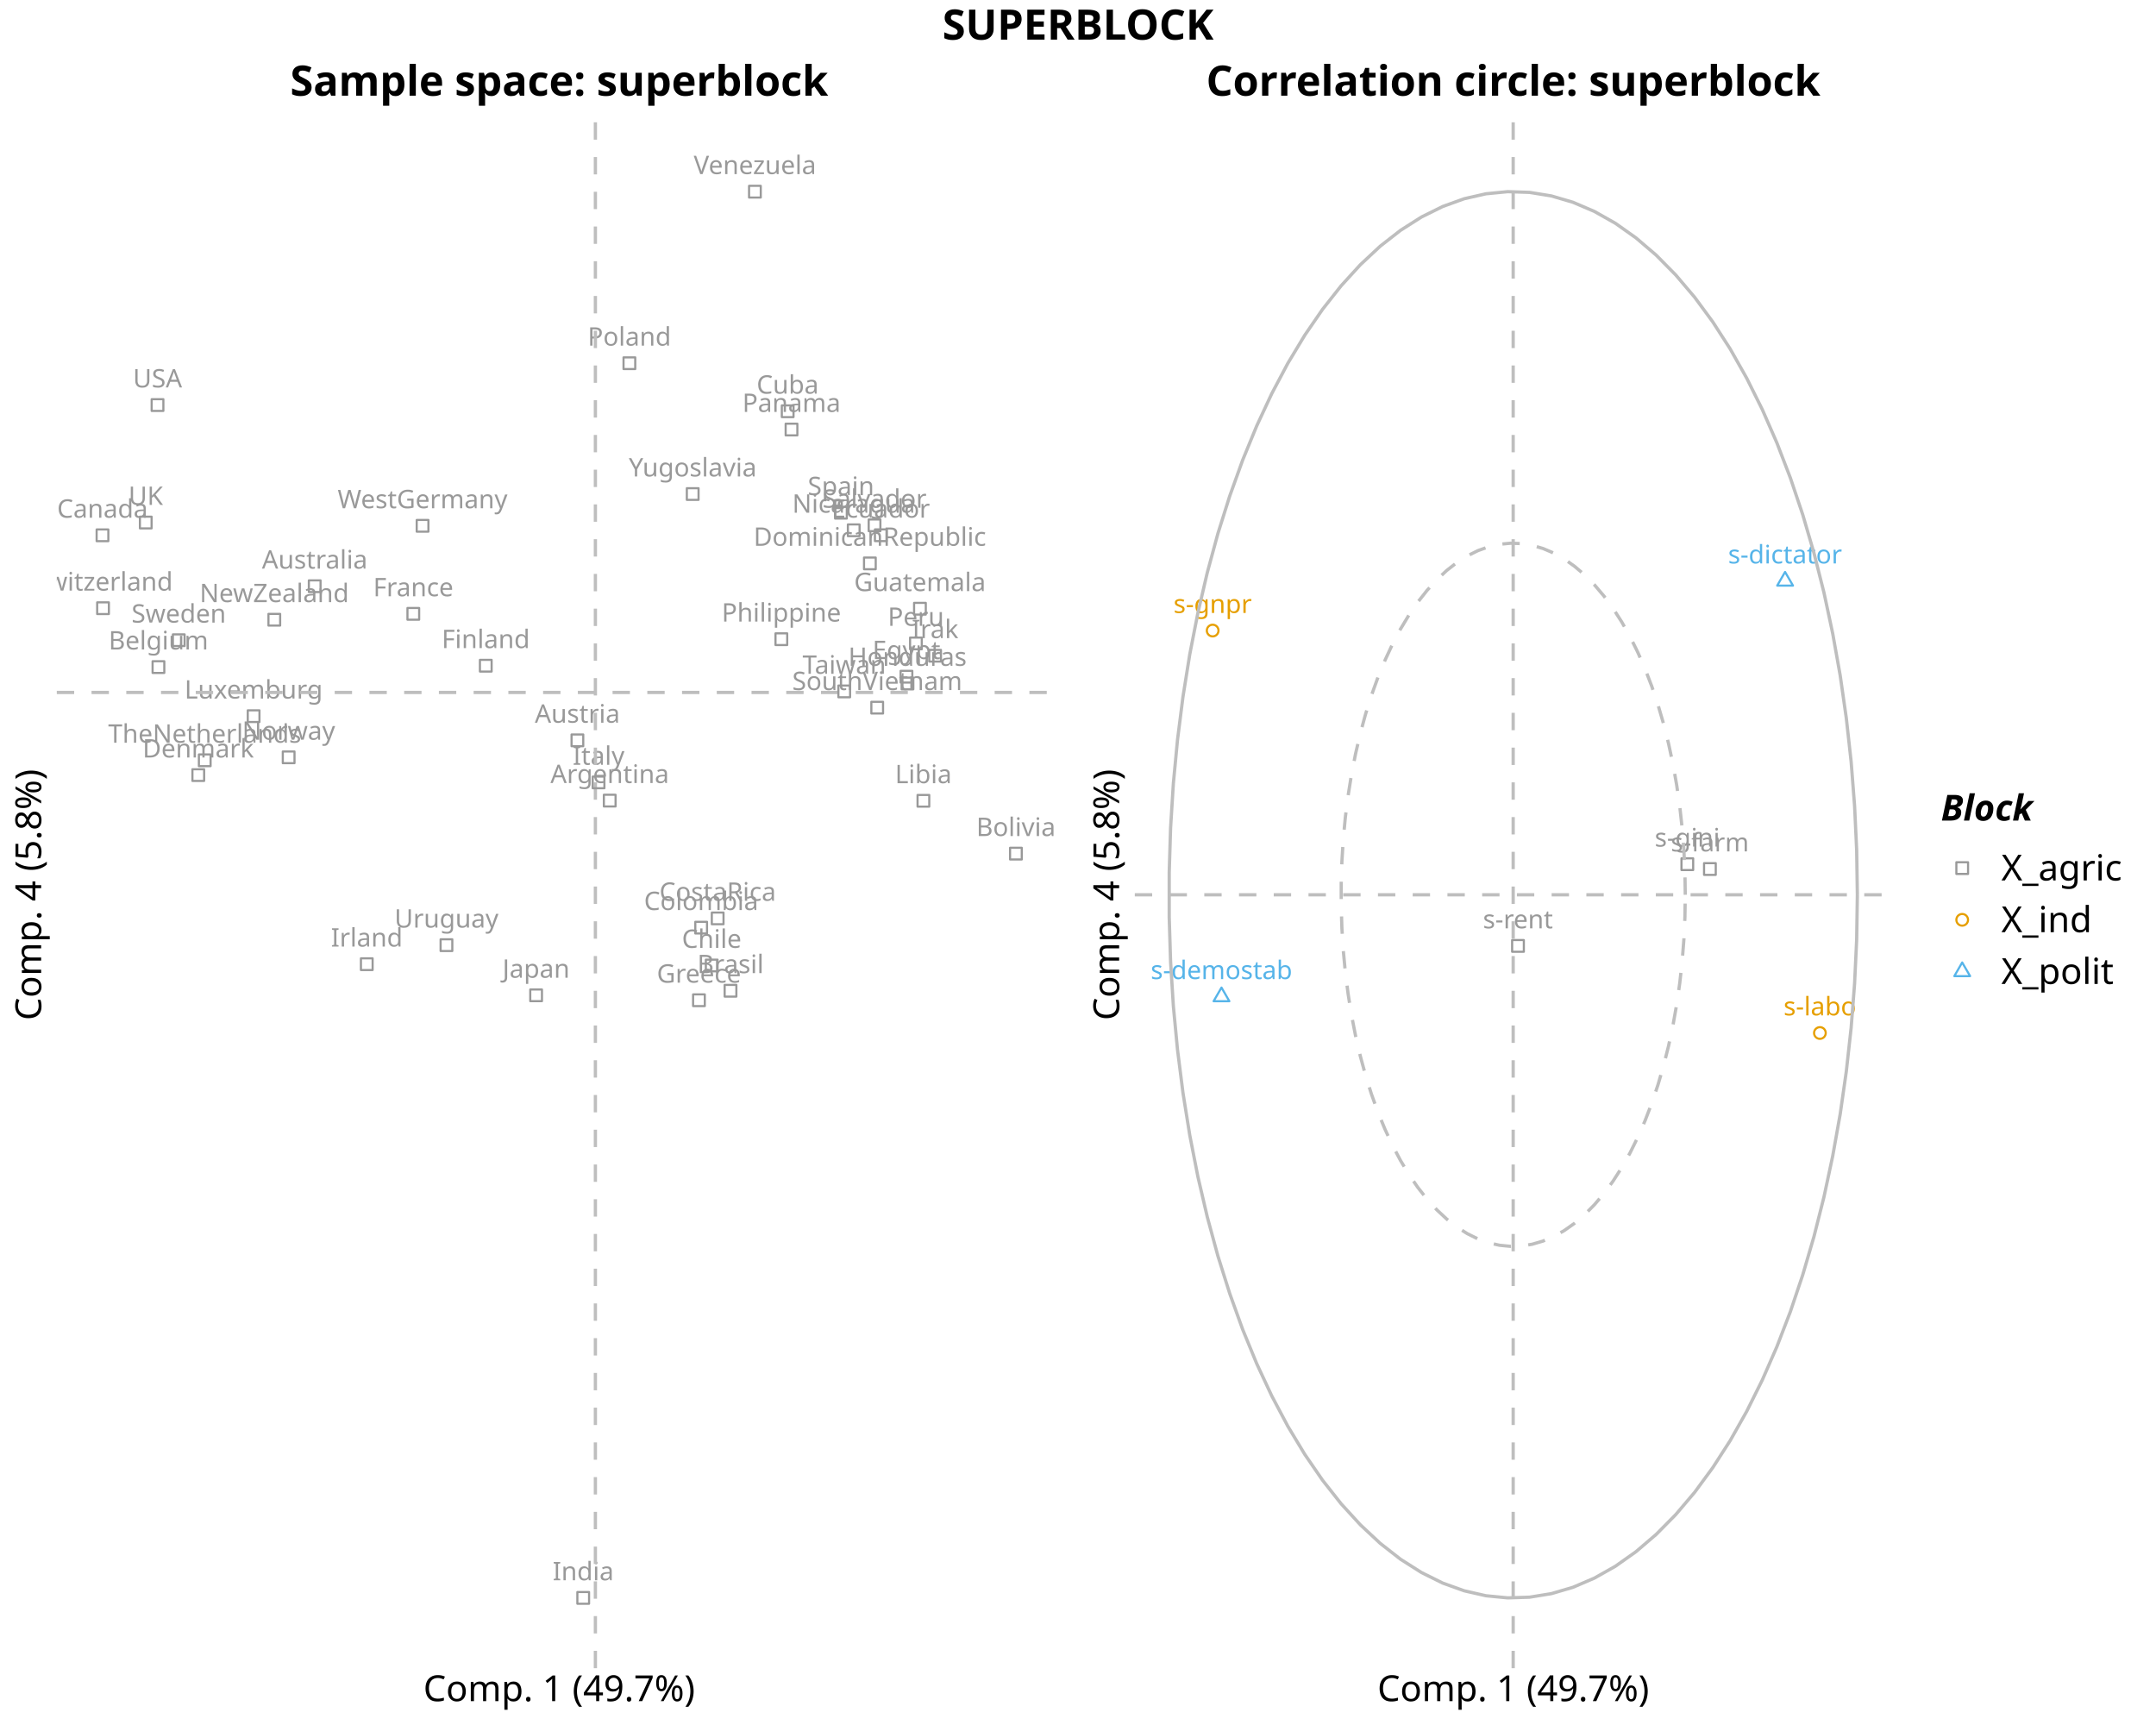
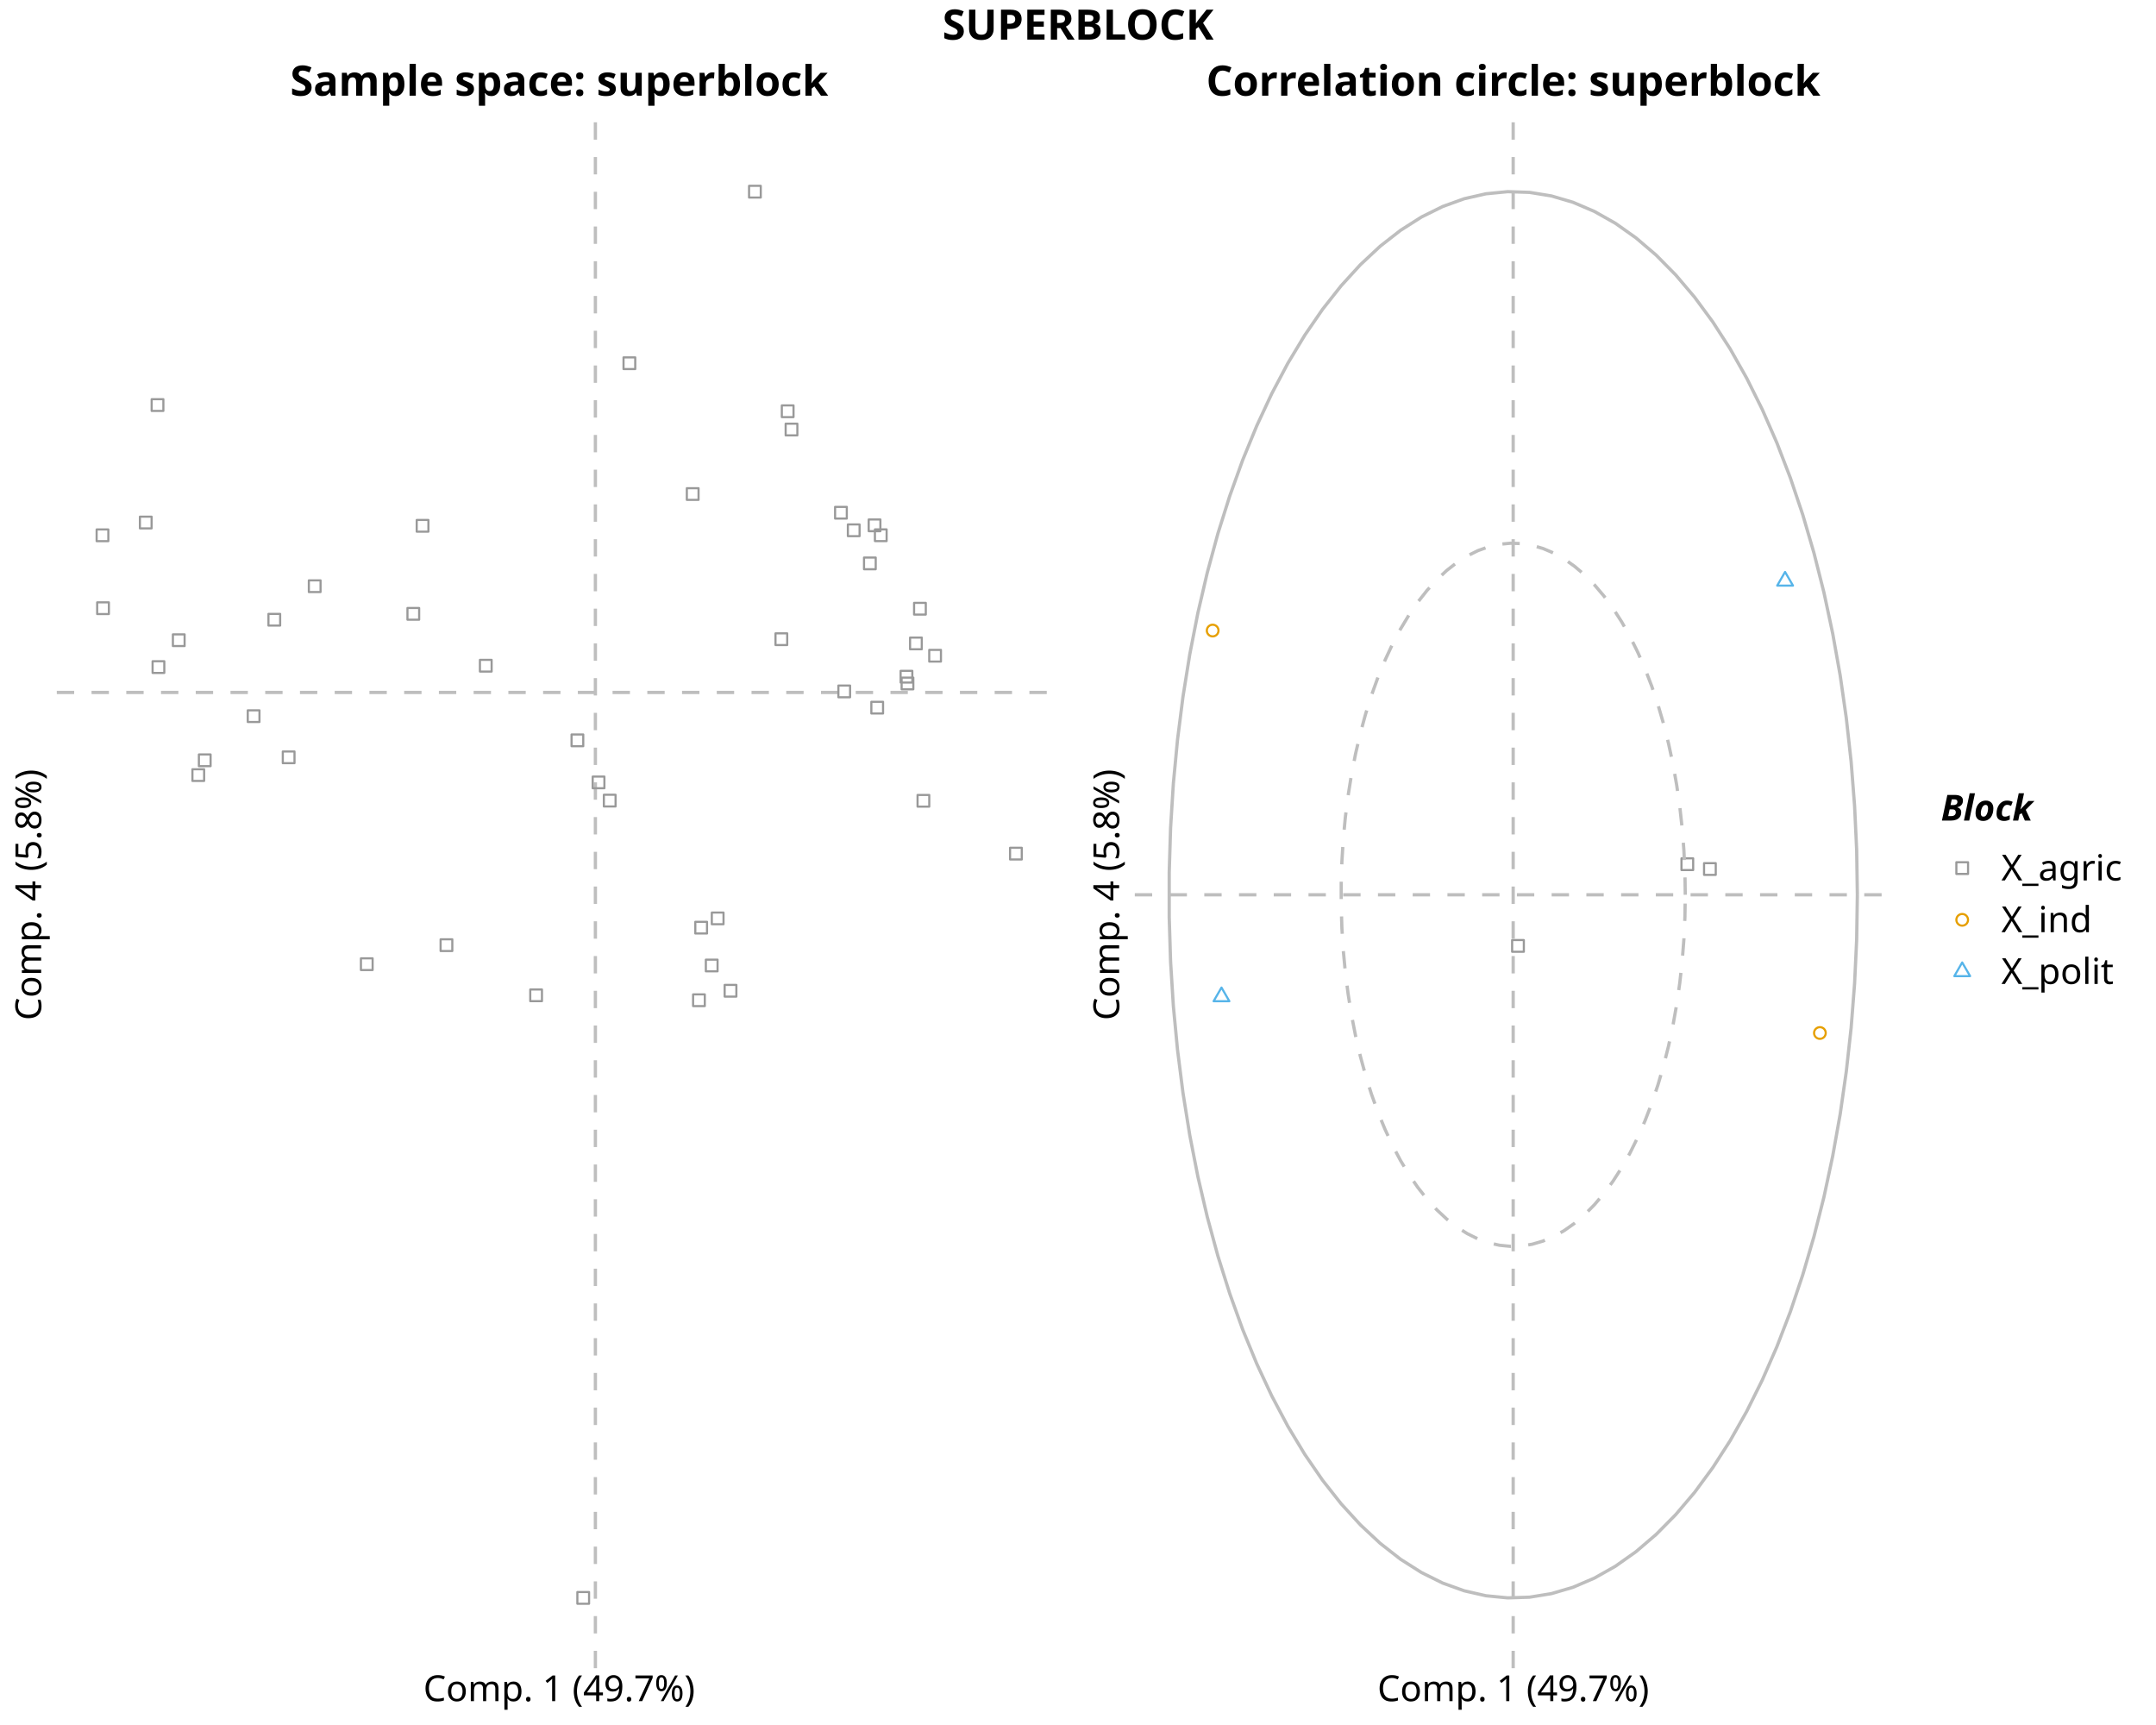
<svg xmlns="http://www.w3.org/2000/svg" class="svglite" data-engine-version="2.0" width="720.00pt" height="576.00pt" viewBox="0 0 720.00 576.00">
  <defs>
    <style type="text/css">
    .svglite line, .svglite polyline, .svglite polygon, .svglite path, .svglite rect, .svglite circle {
      fill: none;
      stroke: #000000;
      stroke-linecap: round;
      stroke-linejoin: round;
      stroke-miterlimit: 10.00;
    }
  </style>
  </defs>
  <rect width="100%" height="100%" style="stroke: none; fill: #FFFFFF;" />
  <defs>
    <clipPath id="cpMC4wMHw3MjAuMDB8MC4wMHw1NzYuMDA=">
      <rect x="0.00" y="0.00" width="720.00" height="576.00" />
    </clipPath>
  </defs>
  <g clip-path="url(#cpMC4wMHw3MjAuMDB8MC4wMHw1NzYuMDA=)">
</g>
  <defs>
    <clipPath id="cpMC4wMHwzNjAuMDB8MTYuODN8NTc2LjAw">
      <rect x="0" y="16.83" width="360.00" height="559.17" />
    </clipPath>
  </defs>
  <g clip-path="url(#cpMC4wMHwzNjAuMDB8MTYuODN8NTc2LjAw)">
    <rect x="0" y="16.83" width="360.00" height="559.17" style="stroke-width: 1.07; stroke: #FFFFFF; fill: #FFFFFF;" />
  </g>
  <g clip-path="url(#cpMC4wMHw3MjAuMDB8MC4wMHw1NzYuMDA=)">
</g>
  <defs>
    <clipPath id="cpMTguOTd8MzU0LjUyfDQwLjUyfDU1Ny4wMw==">
      <rect x="18.97" y="40.52" width="335.55" height="516.51" />
    </clipPath>
  </defs>
  <g clip-path="url(#cpMTguOTd8MzU0LjUyfDQwLjUyfDU1Ny4wMw==)">
    <rect x="18.97" y="40.52" width="335.55" height="516.51" style="stroke-width: 1.07; stroke: none; fill: #FFFFFF;" />
-     <text x="203.62" y="261.46" text-anchor="middle" style="font-size: 8.54px; fill: #999999; font-family: sans;" textLength="36.54px" lengthAdjust="spacingAndGlyphs">Argentina</text>
-     <text x="105.09" y="189.87" text-anchor="middle" style="font-size: 8.54px; fill: #999999; font-family: sans;" textLength="33.21px" lengthAdjust="spacingAndGlyphs">Australia</text>
-     <text x="192.82" y="241.33" text-anchor="middle" style="font-size: 8.54px; fill: #999999; font-family: sans;" textLength="26.57px" lengthAdjust="spacingAndGlyphs">Austria</text>
-     <text x="52.92" y="216.87" text-anchor="middle" style="font-size: 8.54px; fill: #999999; font-family: sans;" textLength="30.84px" lengthAdjust="spacingAndGlyphs">Belgium</text>
-     <text x="339.27" y="279.16" text-anchor="middle" style="font-size: 8.54px; fill: #999999; font-family: sans;" textLength="25.15px" lengthAdjust="spacingAndGlyphs">Bolivia</text>
-     <text x="243.96" y="324.95" text-anchor="middle" style="font-size: 8.54px; fill: #999999; font-family: sans;" textLength="21.35px" lengthAdjust="spacingAndGlyphs">Brasil</text>
-     <text x="34.22" y="172.87" text-anchor="middle" style="font-size: 8.54px; fill: #999999; font-family: sans;" textLength="29.90px" lengthAdjust="spacingAndGlyphs">Canada</text>
-     <text x="237.67" y="316.51" text-anchor="middle" style="font-size: 8.54px; fill: #999999; font-family: sans;" textLength="19.45px" lengthAdjust="spacingAndGlyphs">Chile</text>
-     <text x="234.16" y="303.88" text-anchor="middle" style="font-size: 8.54px; fill: #999999; font-family: sans;" textLength="36.06px" lengthAdjust="spacingAndGlyphs">Colombia</text>
-     <text x="239.67" y="300.79" text-anchor="middle" style="font-size: 8.54px; fill: #999999; font-family: sans;" textLength="39.38px" lengthAdjust="spacingAndGlyphs">CostaRica</text>
-     <text x="263.04" y="131.45" text-anchor="middle" style="font-size: 8.54px; fill: #999999; font-family: sans;" textLength="20.41px" lengthAdjust="spacingAndGlyphs">Cuba</text>
-     <text x="66.21" y="252.94" text-anchor="middle" style="font-size: 8.54px; fill: #999999; font-family: sans;" textLength="34.64px" lengthAdjust="spacingAndGlyphs">Denmark</text>
-     <text x="290.49" y="182.25" text-anchor="middle" style="font-size: 8.54px; fill: #999999; font-family: sans;" textLength="73.55px" lengthAdjust="spacingAndGlyphs">DominicanRepublic</text>
-     <text x="294.13" y="172.85" text-anchor="middle" style="font-size: 8.54px; fill: #999999; font-family: sans;" textLength="31.80px" lengthAdjust="spacingAndGlyphs">Ecuador</text>
-     <text x="302.71" y="220.08" text-anchor="middle" style="font-size: 8.54px; fill: #999999; font-family: sans;" textLength="21.83px" lengthAdjust="spacingAndGlyphs">Egypt</text>
-     <text x="292.05" y="169.54" text-anchor="middle" style="font-size: 8.54px; fill: #999999; font-family: sans;" textLength="33.69px" lengthAdjust="spacingAndGlyphs">Salvador</text>
-     <text x="162.23" y="216.41" text-anchor="middle" style="font-size: 8.54px; fill: #999999; font-family: sans;" textLength="27.99px" lengthAdjust="spacingAndGlyphs">Finland</text>
-     <text x="138.02" y="199.10" text-anchor="middle" style="font-size: 8.54px; fill: #999999; font-family: sans;" textLength="26.57px" lengthAdjust="spacingAndGlyphs">France</text>
-     <text x="307.21" y="197.38" text-anchor="middle" style="font-size: 8.54px; fill: #999999; font-family: sans;" textLength="41.76px" lengthAdjust="spacingAndGlyphs">Guatemala</text>
-     <text x="233.42" y="328.12" text-anchor="middle" style="font-size: 8.54px; fill: #999999; font-family: sans;" textLength="28.00px" lengthAdjust="spacingAndGlyphs">Greece</text>
-     <text x="303.06" y="222.34" text-anchor="middle" style="font-size: 8.54px; fill: #999999; font-family: sans;" textLength="37.02px" lengthAdjust="spacingAndGlyphs">Honduras</text>
-     <text x="194.76" y="527.68" text-anchor="middle" style="font-size: 8.54px; fill: #999999; font-family: sans;" textLength="18.51px" lengthAdjust="spacingAndGlyphs">India</text>
-     <text x="312.27" y="213.08" text-anchor="middle" style="font-size: 8.54px; fill: #999999; font-family: sans;" textLength="14.23px" lengthAdjust="spacingAndGlyphs">Irak</text>
-     <text x="122.49" y="316.08" text-anchor="middle" style="font-size: 8.54px; fill: #999999; font-family: sans;" textLength="21.35px" lengthAdjust="spacingAndGlyphs">Irland</text>
-     <text x="199.89" y="255.38" text-anchor="middle" style="font-size: 8.54px; fill: #999999; font-family: sans;" textLength="15.66px" lengthAdjust="spacingAndGlyphs">Italy</text>
-     <text x="179.03" y="326.48" text-anchor="middle" style="font-size: 8.54px; fill: #999999; font-family: sans;" textLength="23.26px" lengthAdjust="spacingAndGlyphs">Japan</text>
-     <text x="308.37" y="261.52" text-anchor="middle" style="font-size: 8.54px; fill: #999999; font-family: sans;" textLength="18.03px" lengthAdjust="spacingAndGlyphs">Libia</text>
-     <text x="84.69" y="233.26" text-anchor="middle" style="font-size: 8.54px; fill: #999999; font-family: sans;" textLength="42.71px" lengthAdjust="spacingAndGlyphs">Luxemburg</text>
-     <text x="68.37" y="248.00" text-anchor="middle" style="font-size: 8.54px; fill: #999999; font-family: sans;" textLength="60.74px" lengthAdjust="spacingAndGlyphs">TheNetherlands</text>
-     <text x="91.60" y="201.06" text-anchor="middle" style="font-size: 8.54px; fill: #999999; font-family: sans;" textLength="47.93px" lengthAdjust="spacingAndGlyphs">NewZealand</text>
-     <text x="285.10" y="171.20" text-anchor="middle" style="font-size: 8.54px; fill: #999999; font-family: sans;" textLength="38.91px" lengthAdjust="spacingAndGlyphs">Nicaragua</text>
-     <text x="96.40" y="247.01" text-anchor="middle" style="font-size: 8.54px; fill: #999999; font-family: sans;" textLength="28.94px" lengthAdjust="spacingAndGlyphs">Norway</text>
-     <text x="264.32" y="137.55" text-anchor="middle" style="font-size: 8.54px; fill: #999999; font-family: sans;" textLength="31.80px" lengthAdjust="spacingAndGlyphs">Panama</text>
-     <text x="305.87" y="208.97" text-anchor="middle" style="font-size: 8.54px; fill: #999999; font-family: sans;" textLength="18.03px" lengthAdjust="spacingAndGlyphs">Peru</text>
-     <text x="260.94" y="207.56" text-anchor="middle" style="font-size: 8.54px; fill: #999999; font-family: sans;" textLength="37.01px" lengthAdjust="spacingAndGlyphs">Philippine</text>
-     <text x="210.19" y="115.41" text-anchor="middle" style="font-size: 8.54px; fill: #999999; font-family: sans;" textLength="26.58px" lengthAdjust="spacingAndGlyphs">Poland</text>
-     <text x="292.95" y="230.42" text-anchor="middle" style="font-size: 8.54px; fill: #999999; font-family: sans;" textLength="53.63px" lengthAdjust="spacingAndGlyphs">SouthVietnam</text>
-     <text x="280.84" y="165.33" text-anchor="middle" style="font-size: 8.54px; fill: #999999; font-family: sans;" textLength="21.83px" lengthAdjust="spacingAndGlyphs">Spain</text>
-     <text x="59.69" y="207.90" text-anchor="middle" style="font-size: 8.54px; fill: #999999; font-family: sans;" textLength="30.85px" lengthAdjust="spacingAndGlyphs">Sweden</text>
-     <text x="34.41" y="197.21" text-anchor="middle" style="font-size: 8.54px; fill: #999999; font-family: sans;" textLength="44.13px" lengthAdjust="spacingAndGlyphs">Switzerland</text>
-     <text x="281.94" y="224.99" text-anchor="middle" style="font-size: 8.54px; fill: #999999; font-family: sans;" textLength="27.52px" lengthAdjust="spacingAndGlyphs">Taiwan</text>
-     <text x="48.67" y="168.60" text-anchor="middle" style="font-size: 8.54px; fill: #999999; font-family: sans;" textLength="11.86px" lengthAdjust="spacingAndGlyphs">UK</text>
-     <text x="52.61" y="129.38" text-anchor="middle" style="font-size: 8.54px; fill: #999999; font-family: sans;" textLength="17.56px" lengthAdjust="spacingAndGlyphs">USA</text>
-     <text x="149.10" y="309.73" text-anchor="middle" style="font-size: 8.54px; fill: #999999; font-family: sans;" textLength="32.27px" lengthAdjust="spacingAndGlyphs">Uruguay</text>
-     <text x="252.11" y="58.13" text-anchor="middle" style="font-size: 8.54px; fill: #999999; font-family: sans;" textLength="40.35px" lengthAdjust="spacingAndGlyphs">Venezuela</text>
-     <text x="141.11" y="169.70" text-anchor="middle" style="font-size: 8.54px; fill: #999999; font-family: sans;" textLength="54.56px" lengthAdjust="spacingAndGlyphs">WestGermany</text>
-     <text x="231.33" y="159.09" text-anchor="middle" style="font-size: 8.54px; fill: #999999; font-family: sans;" textLength="41.77px" lengthAdjust="spacingAndGlyphs">Yugoslavia</text>
    <line x1="198.83" y1="557.03" x2="198.83" y2="40.52" style="stroke-width: 1.09; stroke: #BEBEBE; stroke-dasharray: 5.80,5.80; stroke-linecap: butt;" />
    <line x1="18.97" y1="231.21" x2="354.52" y2="231.21" style="stroke-width: 1.09; stroke: #BEBEBE; stroke-dasharray: 5.80,5.80; stroke-linecap: butt;" />
    <rect x="201.66" y="265.38" width="3.91" height="3.91" style="stroke-width: 0.71; stroke: #999999;" />
    <rect x="103.14" y="193.79" width="3.91" height="3.91" style="stroke-width: 0.71; stroke: #999999;" />
    <rect x="190.87" y="245.25" width="3.91" height="3.91" style="stroke-width: 0.71; stroke: #999999;" />
    <rect x="50.96" y="220.79" width="3.91" height="3.91" style="stroke-width: 0.71; stroke: #999999;" />
    <rect x="337.31" y="283.08" width="3.91" height="3.91" style="stroke-width: 0.71; stroke: #999999;" />
    <rect x="242.00" y="328.87" width="3.91" height="3.91" style="stroke-width: 0.71; stroke: #999999;" />
    <rect x="32.27" y="176.79" width="3.91" height="3.91" style="stroke-width: 0.71; stroke: #999999;" />
    <rect x="235.72" y="320.43" width="3.91" height="3.91" style="stroke-width: 0.71; stroke: #999999;" />
    <rect x="232.20" y="307.80" width="3.91" height="3.91" style="stroke-width: 0.71; stroke: #999999;" />
    <rect x="237.71" y="304.71" width="3.91" height="3.91" style="stroke-width: 0.71; stroke: #999999;" />
    <rect x="261.09" y="135.37" width="3.91" height="3.91" style="stroke-width: 0.71; stroke: #999999;" />
    <rect x="64.26" y="256.86" width="3.91" height="3.91" style="stroke-width: 0.71; stroke: #999999;" />
    <rect x="288.54" y="186.17" width="3.91" height="3.91" style="stroke-width: 0.71; stroke: #999999;" />
    <rect x="292.18" y="176.77" width="3.91" height="3.91" style="stroke-width: 0.71; stroke: #999999;" />
    <rect x="300.76" y="224.00" width="3.91" height="3.91" style="stroke-width: 0.71; stroke: #999999;" />
    <rect x="290.10" y="173.46" width="3.91" height="3.91" style="stroke-width: 0.71; stroke: #999999;" />
    <rect x="160.27" y="220.33" width="3.91" height="3.91" style="stroke-width: 0.71; stroke: #999999;" />
    <rect x="136.07" y="203.02" width="3.91" height="3.91" style="stroke-width: 0.71; stroke: #999999;" />
    <rect x="305.26" y="201.30" width="3.91" height="3.91" style="stroke-width: 0.71; stroke: #999999;" />
    <rect x="231.46" y="332.04" width="3.91" height="3.91" style="stroke-width: 0.71; stroke: #999999;" />
    <rect x="301.10" y="226.26" width="3.91" height="3.91" style="stroke-width: 0.71; stroke: #999999;" />
    <rect x="192.81" y="531.60" width="3.91" height="3.91" style="stroke-width: 0.71; stroke: #999999;" />
    <rect x="310.32" y="217.00" width="3.91" height="3.91" style="stroke-width: 0.71; stroke: #999999;" />
    <rect x="120.53" y="320.00" width="3.91" height="3.91" style="stroke-width: 0.71; stroke: #999999;" />
    <rect x="197.93" y="259.30" width="3.91" height="3.91" style="stroke-width: 0.71; stroke: #999999;" />
    <rect x="177.08" y="330.40" width="3.91" height="3.91" style="stroke-width: 0.71; stroke: #999999;" />
    <rect x="306.42" y="265.44" width="3.91" height="3.91" style="stroke-width: 0.71; stroke: #999999;" />
    <rect x="82.74" y="237.18" width="3.91" height="3.91" style="stroke-width: 0.71; stroke: #999999;" />
    <rect x="66.42" y="251.92" width="3.91" height="3.91" style="stroke-width: 0.71; stroke: #999999;" />
    <rect x="89.65" y="204.98" width="3.91" height="3.91" style="stroke-width: 0.71; stroke: #999999;" />
    <rect x="283.15" y="175.12" width="3.91" height="3.91" style="stroke-width: 0.71; stroke: #999999;" />
    <rect x="94.44" y="250.93" width="3.91" height="3.91" style="stroke-width: 0.71; stroke: #999999;" />
    <rect x="262.37" y="141.47" width="3.91" height="3.91" style="stroke-width: 0.71; stroke: #999999;" />
    <rect x="303.92" y="212.89" width="3.91" height="3.91" style="stroke-width: 0.71; stroke: #999999;" />
    <rect x="258.98" y="211.48" width="3.91" height="3.91" style="stroke-width: 0.71; stroke: #999999;" />
    <rect x="208.23" y="119.33" width="3.91" height="3.91" style="stroke-width: 0.71; stroke: #999999;" />
    <rect x="290.99" y="234.34" width="3.91" height="3.91" style="stroke-width: 0.71; stroke: #999999;" />
    <rect x="278.88" y="169.25" width="3.91" height="3.91" style="stroke-width: 0.71; stroke: #999999;" />
    <rect x="57.74" y="211.82" width="3.91" height="3.91" style="stroke-width: 0.71; stroke: #999999;" />
    <rect x="32.45" y="201.13" width="3.91" height="3.91" style="stroke-width: 0.71; stroke: #999999;" />
    <rect x="279.98" y="228.91" width="3.91" height="3.91" style="stroke-width: 0.71; stroke: #999999;" />
    <rect x="46.72" y="172.52" width="3.91" height="3.91" style="stroke-width: 0.71; stroke: #999999;" />
    <rect x="50.65" y="133.30" width="3.91" height="3.91" style="stroke-width: 0.71; stroke: #999999;" />
    <rect x="147.14" y="313.65" width="3.91" height="3.91" style="stroke-width: 0.71; stroke: #999999;" />
    <rect x="250.15" y="62.05" width="3.91" height="3.91" style="stroke-width: 0.71; stroke: #999999;" />
    <rect x="139.16" y="173.62" width="3.91" height="3.91" style="stroke-width: 0.71; stroke: #999999;" />
    <rect x="229.37" y="163.01" width="3.91" height="3.91" style="stroke-width: 0.71; stroke: #999999;" />
  </g>
  <g clip-path="url(#cpMC4wMHw3MjAuMDB8MC4wMHw1NzYuMDA=)">
    <text x="186.74" y="568.03" text-anchor="middle" style="font-size: 12.00px; font-family: sans;" textLength="90.71px" lengthAdjust="spacingAndGlyphs">Comp. 1 (49.7%)</text>
    <text transform="translate(13.74,298.78) rotate(-90)" text-anchor="middle" style="font-size: 12.00px; font-family: sans;" textLength="84.04px" lengthAdjust="spacingAndGlyphs">Comp. 4 (5.8%)</text>
    <text x="186.74" y="31.95" text-anchor="middle" style="font-size: 14.00px; font-weight: bold; font-family: sans;" textLength="164.24px" lengthAdjust="spacingAndGlyphs">Sample space: superblock</text>
  </g>
  <defs>
    <clipPath id="cpMzYwLjAwfDcyMC4wMHwxNi44M3w1NzYuMDA=">
      <rect x="360.00" y="16.83" width="360.00" height="559.17" />
    </clipPath>
  </defs>
  <g clip-path="url(#cpMzYwLjAwfDcyMC4wMHwxNi44M3w1NzYuMDA=)">
    <rect x="360.00" y="16.83" width="360.00" height="559.17" style="stroke-width: 1.07; stroke: #FFFFFF; fill: #FFFFFF;" />
  </g>
  <g clip-path="url(#cpMC4wMHw3MjAuMDB8MC4wMHw1NzYuMDA=)">
</g>
  <defs>
    <clipPath id="cpMzc4Ljk3fDYzMS43Nnw0MC41Mnw1NTcuMDM=">
      <rect x="378.97" y="40.52" width="252.79" height="516.51" />
    </clipPath>
  </defs>
  <g clip-path="url(#cpMzc4Ljk3fDYzMS43Nnw0MC41Mnw1NTcuMDM=)">
    <rect x="378.97" y="40.52" width="252.79" height="516.51" style="stroke-width: 1.07; stroke: none; fill: #FFFFFF;" />
-     <text x="563.48" y="282.69" text-anchor="middle" style="font-size: 8.54px; fill: #999999; font-family: sans;" textLength="20.40px" lengthAdjust="spacingAndGlyphs">s-gini</text>
-     <text x="571.02" y="284.30" text-anchor="middle" style="font-size: 8.54px; fill: #999999; font-family: sans;" textLength="24.19px" lengthAdjust="spacingAndGlyphs">s-farm</text>
-     <text x="506.93" y="309.98" text-anchor="middle" style="font-size: 8.54px; fill: #999999; font-family: sans;" textLength="21.82px" lengthAdjust="spacingAndGlyphs">s-rent</text>
-     <text x="404.97" y="204.68" text-anchor="middle" style="font-size: 8.54px; fill: #E69F00; font-family: sans;" textLength="24.20px" lengthAdjust="spacingAndGlyphs">s-gnpr</text>
-     <text x="607.76" y="339.05" text-anchor="middle" style="font-size: 8.54px; fill: #E69F00; font-family: sans;" textLength="23.25px" lengthAdjust="spacingAndGlyphs">s-labo</text>
-     <text x="407.92" y="326.93" text-anchor="middle" style="font-size: 8.54px; fill: #56B4E9; font-family: sans;" textLength="44.61px" lengthAdjust="spacingAndGlyphs">s-demostab</text>
-     <text x="596.13" y="188.15" text-anchor="middle" style="font-size: 8.54px; fill: #56B4E9; font-family: sans;" textLength="35.11px" lengthAdjust="spacingAndGlyphs">s-dictator</text>
    <line x1="505.33" y1="557.03" x2="505.33" y2="40.52" style="stroke-width: 1.09; stroke: #BEBEBE; stroke-dasharray: 5.80,5.80; stroke-linecap: butt;" />
    <line x1="378.97" y1="298.78" x2="631.76" y2="298.78" style="stroke-width: 1.09; stroke: #BEBEBE; stroke-dasharray: 5.80,5.80; stroke-linecap: butt;" />
    <rect x="561.53" y="286.61" width="3.91" height="3.91" style="stroke-width: 0.71; stroke: #999999;" />
    <rect x="569.07" y="288.22" width="3.91" height="3.91" style="stroke-width: 0.71; stroke: #999999;" />
    <rect x="504.98" y="313.90" width="3.91" height="3.91" style="stroke-width: 0.71; stroke: #999999;" />
    <circle cx="404.97" cy="210.55" r="1.95" style="stroke-width: 0.71; stroke: #E69F00;" />
    <circle cx="607.76" cy="344.93" r="1.95" style="stroke-width: 0.71; stroke: #E69F00;" />
    <polygon points="407.92,329.76 410.55,334.32 405.28,334.32 " style="stroke-width: 0.71; stroke: #56B4E9; fill: none;" />
    <polygon points="596.13,190.98 598.77,195.54 593.50,195.54 " style="stroke-width: 0.71; stroke: #56B4E9; fill: none;" />
    <polyline points="620.27,298.78 620.04,283.89 619.34,269.05 618.19,254.34 616.58,239.81 614.53,225.51 612.03,211.51 609.11,197.86 605.77,184.62 602.02,171.83 597.89,159.56 593.38,147.85 588.52,136.74 583.32,126.29 577.81,116.53 572.00,107.51 565.93,99.26 559.61,91.81 553.08,85.19 546.35,79.44 539.46,74.56 532.43,70.59 525.29,67.54 518.07,65.42 510.80,64.24 503.51,64.00 496.23,64.71 488.98,66.36 481.80,68.95 474.71,72.46 467.74,76.89 460.93,82.20 454.30,88.39 447.87,95.43 441.67,103.29 435.73,111.93 430.07,121.32 424.71,131.43 419.68,142.22 414.99,153.63 410.67,165.63 406.72,178.16 403.18,191.18 400.04,204.64 397.33,218.47 395.06,232.63 393.23,247.05 391.84,261.68 390.92,276.46 390.46,291.33 390.46,306.23 390.92,321.10 391.84,335.88 393.23,350.51 395.06,364.93 397.33,379.09 400.04,392.92 403.18,406.37 406.72,419.39 410.67,431.93 414.99,443.92 419.68,455.34 424.71,466.12 430.07,476.23 435.73,485.63 441.67,494.27 447.87,502.13 454.30,509.16 460.93,515.35 467.74,520.67 474.71,525.09 481.80,528.61 488.98,531.19 496.23,532.84 503.51,533.55 510.80,533.32 518.07,532.14 525.29,530.02 532.43,526.96 539.46,522.99 546.35,518.12 553.08,512.36 559.61,505.75 565.93,498.30 572.00,490.04 577.81,481.02 583.32,471.26 588.52,460.81 593.38,449.71 597.89,438.00 602.02,425.72 605.77,412.94 609.11,399.70 612.03,386.05 614.53,372.05 616.58,357.75 618.19,343.22 619.34,328.50 620.04,313.67 620.27,298.78 " style="stroke-width: 1.09; stroke: #BEBEBE; stroke-linecap: butt;" />
    <polyline points="562.80,298.78 562.68,291.33 562.34,283.92 561.76,276.56 560.96,269.29 559.93,262.14 558.68,255.14 557.22,248.32 555.55,241.70 553.68,235.31 551.61,229.17 549.36,223.31 546.92,217.76 544.33,212.53 541.57,207.66 538.67,203.14 535.63,199.02 532.47,195.29 529.21,191.98 525.84,189.11 522.40,186.67 518.88,184.68 515.31,183.16 511.70,182.10 508.07,181.51 504.42,181.39 500.78,181.74 497.16,182.57 493.56,183.86 490.02,185.62 486.54,187.83 483.13,190.49 479.82,193.59 476.60,197.10 473.50,201.03 470.53,205.35 467.70,210.05 465.02,215.11 462.51,220.50 460.16,226.20 458.00,232.20 456.03,238.47 454.26,244.98 452.69,251.71 451.33,258.62 450.20,265.70 449.28,272.91 448.59,280.23 448.13,287.62 447.90,295.05 447.90,302.50 448.13,309.94 448.59,317.33 449.28,324.64 450.20,331.85 451.33,338.93 452.69,345.85 454.26,352.57 456.03,359.09 458.00,365.35 460.16,371.35 462.51,377.06 465.02,382.45 467.70,387.50 470.53,392.20 473.50,396.52 476.60,400.45 479.82,403.97 483.13,407.06 486.54,409.72 490.02,411.94 493.56,413.69 497.16,414.99 500.78,415.81 504.42,416.17 508.07,416.05 511.70,415.46 515.31,414.40 518.88,412.87 522.40,410.89 525.84,408.45 529.21,405.57 532.47,402.26 535.63,398.54 538.67,394.41 541.57,389.90 544.33,385.02 546.92,379.80 549.36,374.24 551.61,368.39 553.68,362.25 555.55,355.86 557.22,349.24 558.68,342.41 559.93,335.41 560.96,328.26 561.76,321.00 562.34,313.64 562.68,306.22 562.80,298.78 " style="stroke-width: 1.09; stroke: #BEBEBE; stroke-dasharray: 5.80,5.80; stroke-linecap: butt;" />
  </g>
  <g clip-path="url(#cpMC4wMHw3MjAuMDB8MC4wMHw1NzYuMDA=)">
    <text x="505.36" y="568.03" text-anchor="middle" style="font-size: 12.00px; font-family: sans;" textLength="90.71px" lengthAdjust="spacingAndGlyphs">Comp. 1 (49.7%)</text>
    <text transform="translate(373.74,298.78) rotate(-90)" text-anchor="middle" style="font-size: 12.00px; font-family: sans;" textLength="84.04px" lengthAdjust="spacingAndGlyphs">Comp. 4 (5.8%)</text>
    <rect x="642.72" y="259.01" width="71.80" height="79.53" style="stroke-width: 1.07; stroke: none; fill: #FFFFFF;" />
    <text x="648.20" y="274.00" style="font-size: 12.00px; font-weight: bold; font-style: italic; font-family: sans;" textLength="29.35px" lengthAdjust="spacingAndGlyphs">Block</text>
    <rect x="653.33" y="287.91" width="3.91" height="3.91" style="stroke-width: 0.71; stroke: #999999;" />
    <circle cx="655.28" cy="307.14" r="1.95" style="stroke-width: 0.71; stroke: #E69F00;" />
    <polygon points="655.28,321.38 657.92,325.94 652.65,325.94 " style="stroke-width: 0.71; stroke: #56B4E9; fill: none;" />
    <text x="668.35" y="293.99" style="font-size: 12.00px; font-family: sans;" textLength="40.69px" lengthAdjust="spacingAndGlyphs">X_agric</text>
    <text x="668.35" y="311.27" style="font-size: 12.00px; font-family: sans;" textLength="30.69px" lengthAdjust="spacingAndGlyphs">X_ind</text>
    <text x="668.35" y="328.55" style="font-size: 12.00px; font-family: sans;" textLength="36.69px" lengthAdjust="spacingAndGlyphs">X_polit</text>
    <text x="505.36" y="31.95" text-anchor="middle" style="font-size: 14.00px; font-weight: bold; font-family: sans;" textLength="180.54px" lengthAdjust="spacingAndGlyphs">Correlation circle: superblock</text>
    <text x="360.00" y="13.23" text-anchor="middle" style="font-size: 14.00px; font-weight: bold; font-family: sans;" textLength="95.73px" lengthAdjust="spacingAndGlyphs">SUPERBLOCK</text>
  </g>
</svg>
